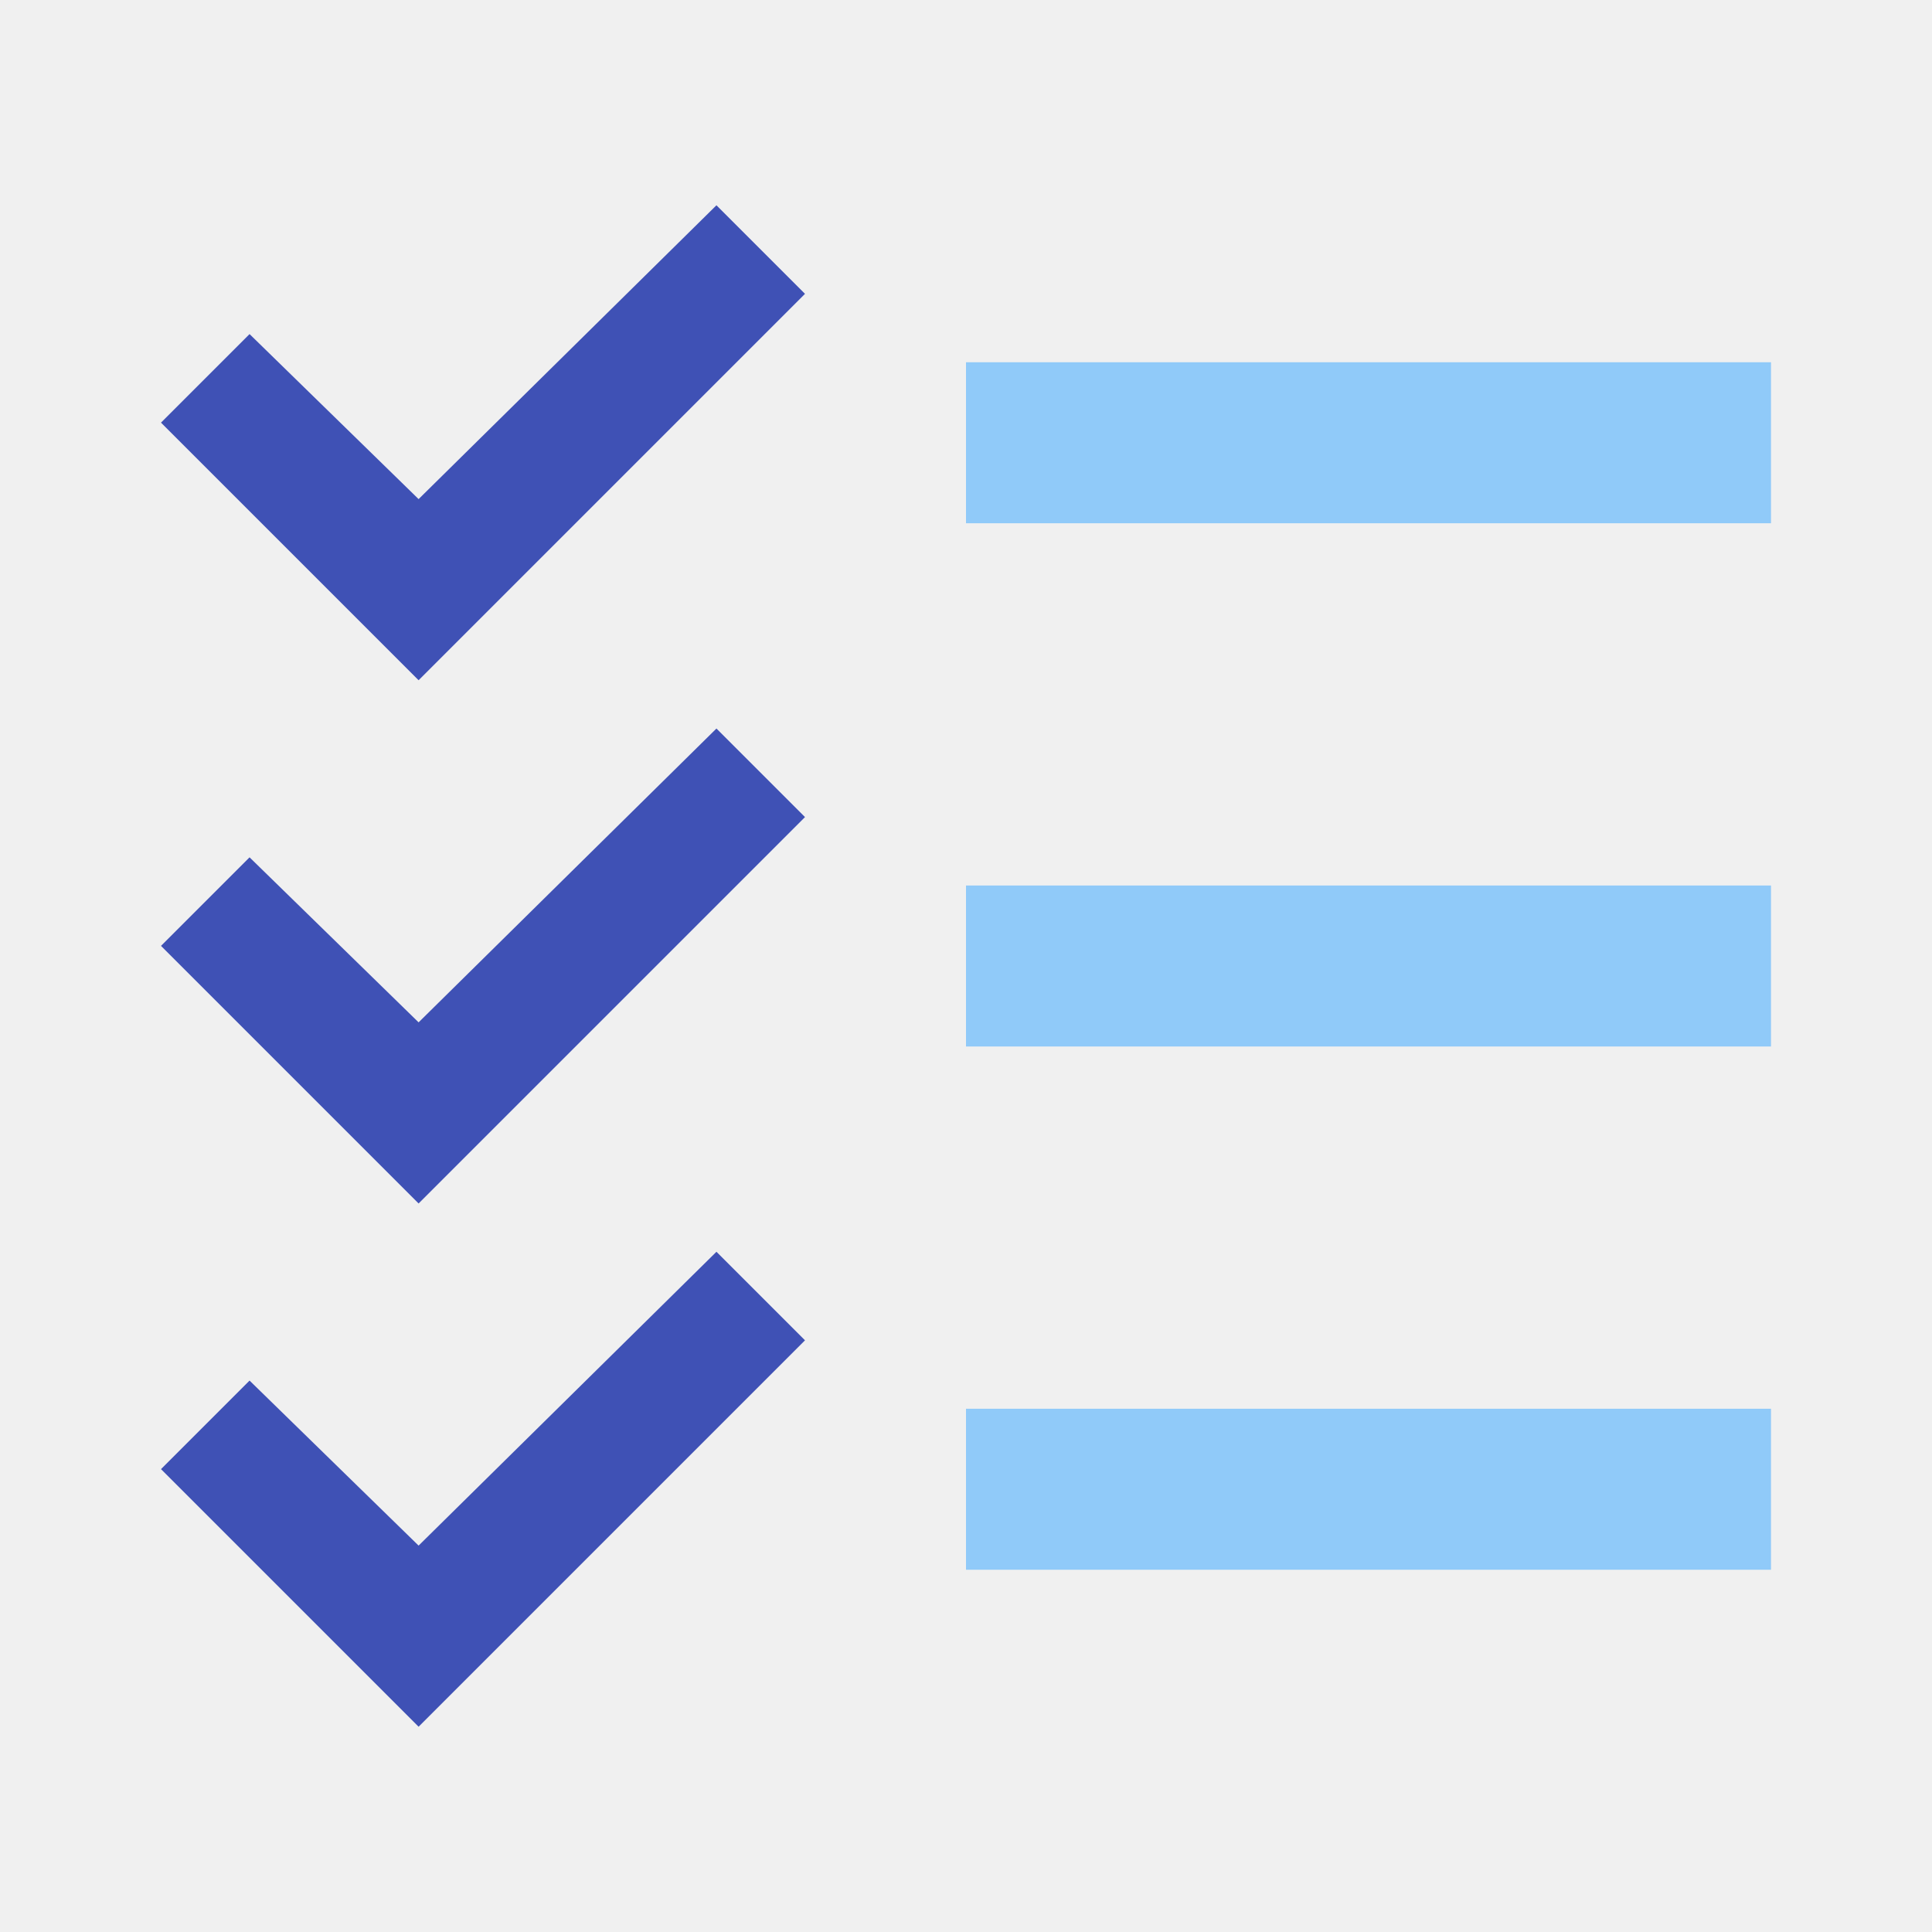
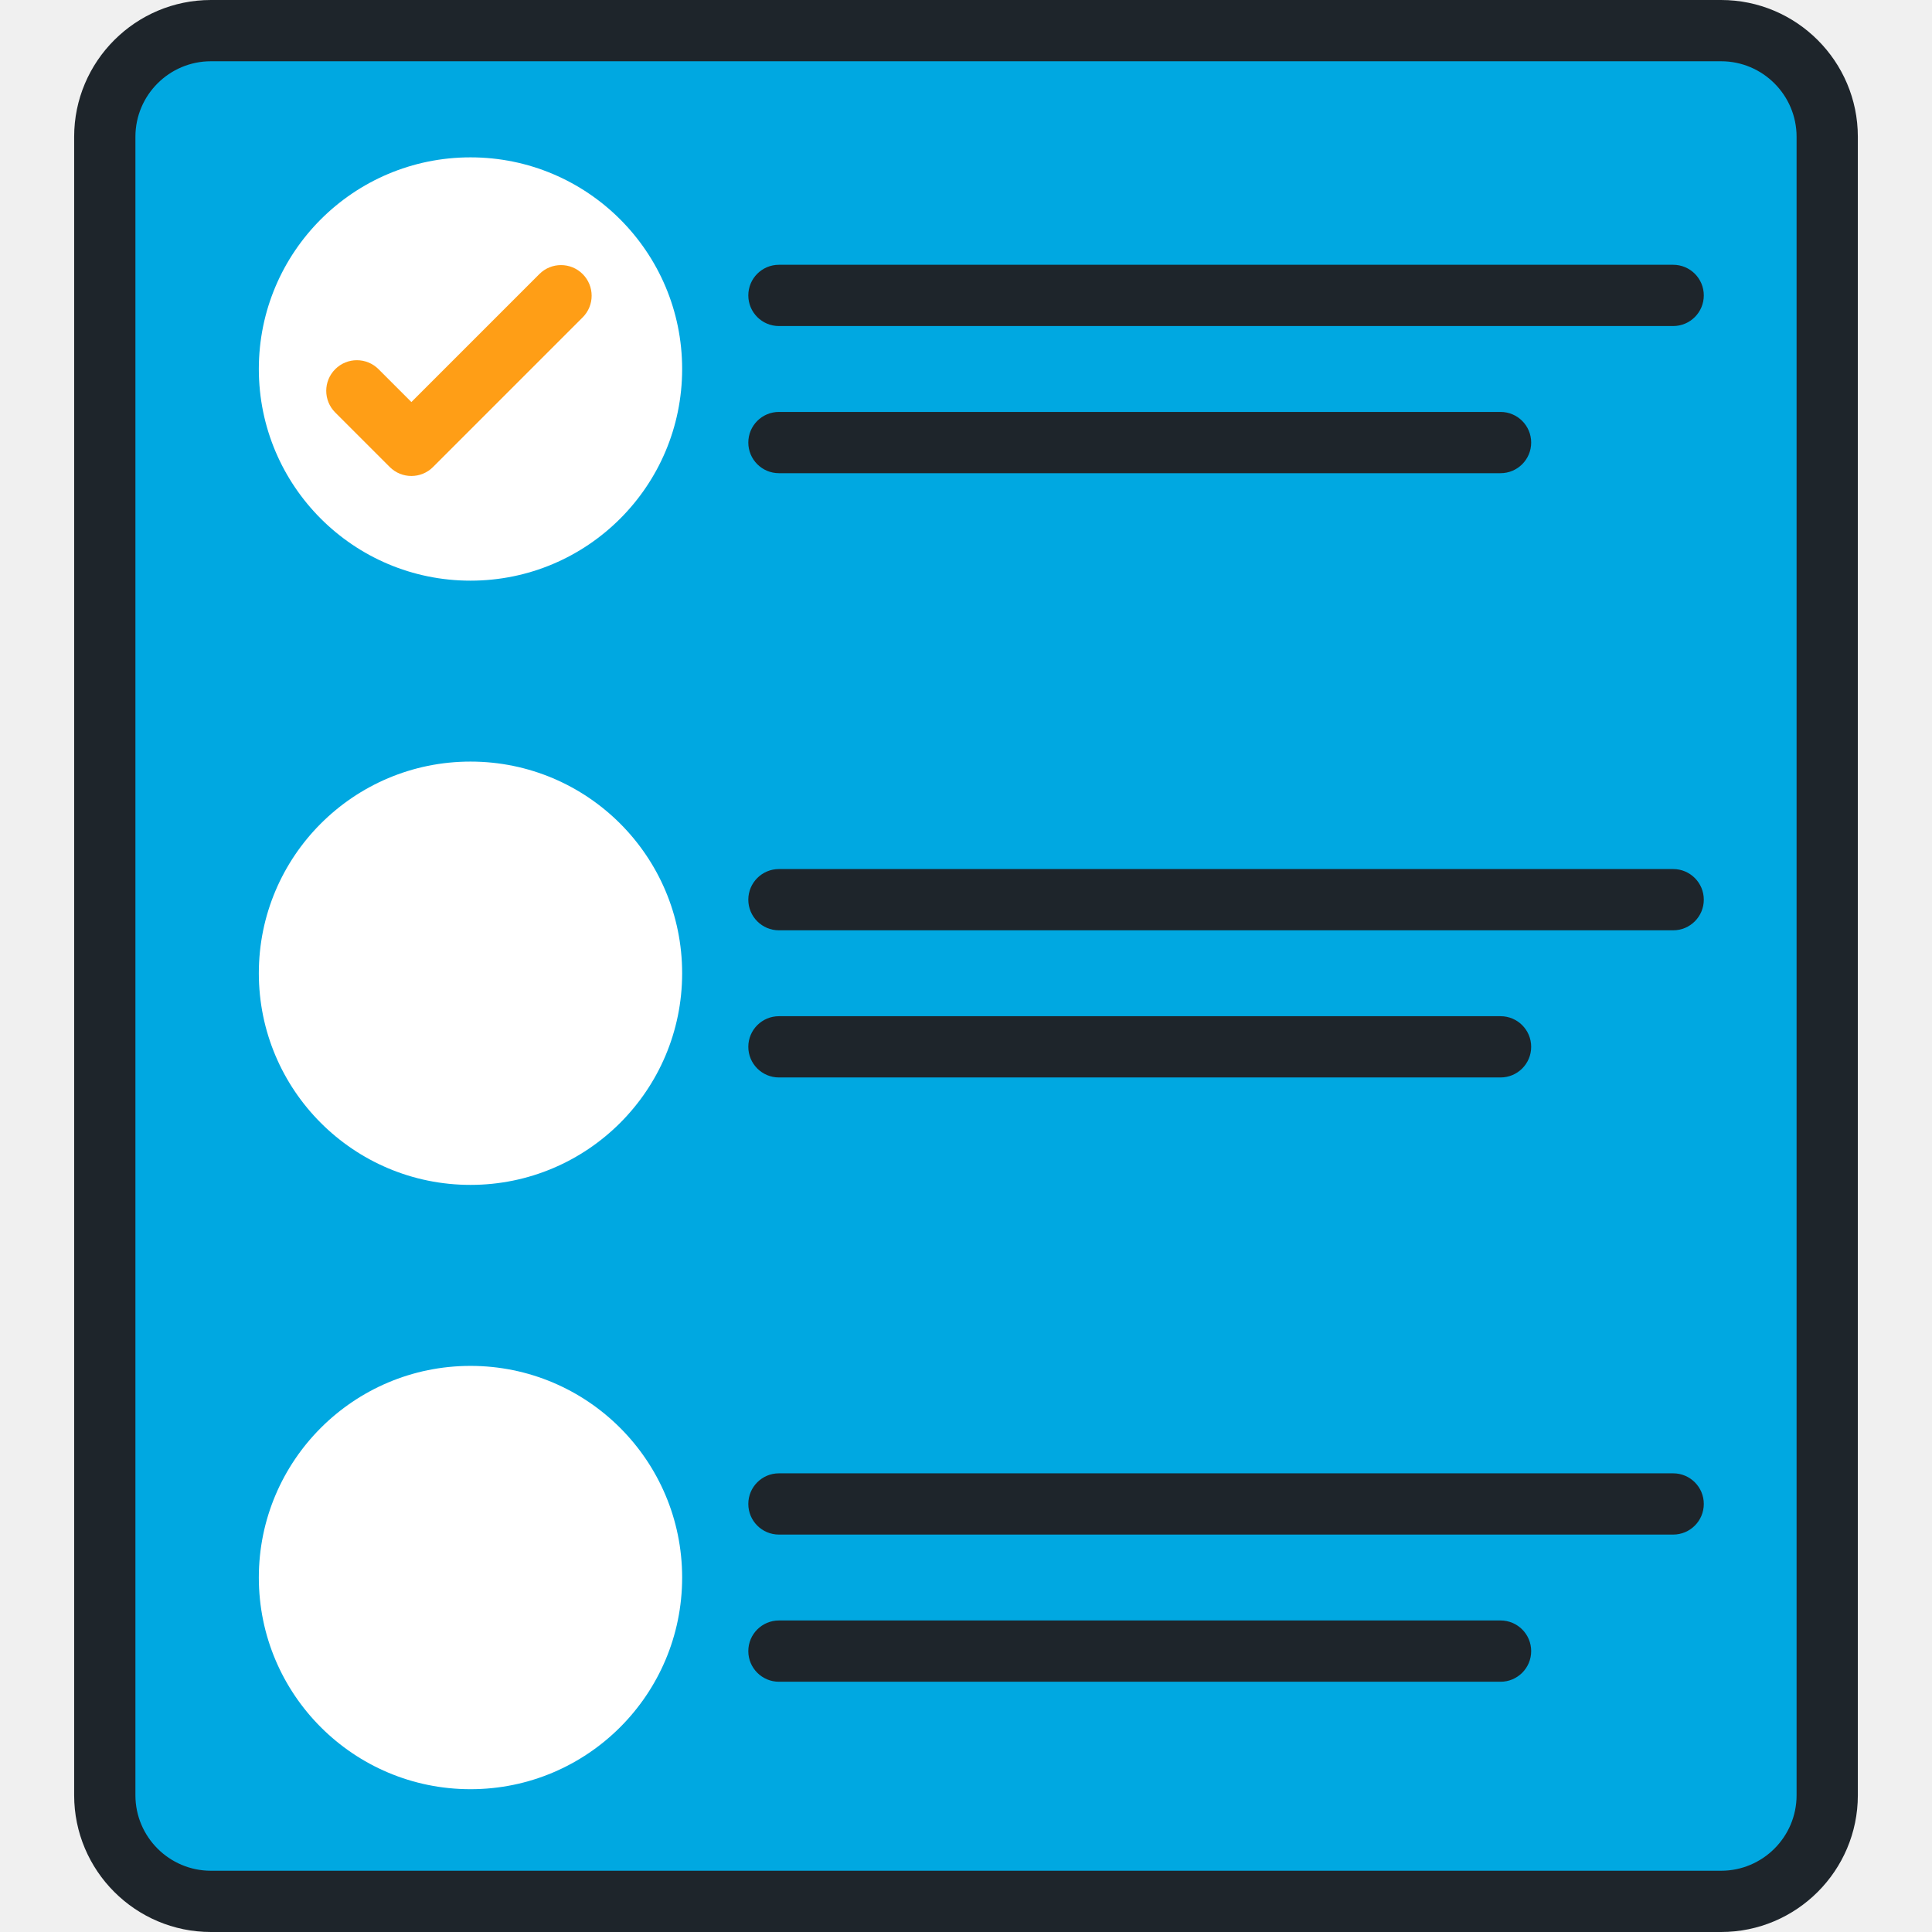
- <svg xmlns="http://www.w3.org/2000/svg" width="800px" height="800px" viewBox="0 0 48 48" version="1" enable-background="new 0 0 48 48">
-   <g fill="#3F51B5">
-     <polygon points="17.8,18.1 10.4,25.4 6.2,21.3 4,23.5 10.4,29.9 20,20.3" />
-     <polygon points="17.8,5.1 10.4,12.4 6.2,8.3 4,10.5 10.4,16.9 20,7.3" />
-     <polygon points="17.8,31.1 10.4,38.4 6.2,34.3 4,36.5 10.4,42.9 20,33.3" />
+ <svg xmlns="http://www.w3.org/2000/svg" height="800px" width="800px" version="1.1" id="Layer_1" viewBox="0 0 512 512" xml:space="preserve">
+   <path style="fill:#00A8E1;" d="M484.231,36.24c0-15.467-12.655-28.123-28.123-28.123H55.892c-15.467,0-28.123,12.656-28.123,28.123  V475.76c0,15.467,12.655,28.123,28.123,28.123h400.216c15.468,0,28.123-12.656,28.123-28.123L484.231,36.24L484.231,36.24z" />
+   <g>
+     <circle style="fill:#FFFFFF;" cx="124.684" cy="97.791" r="56.091" />
+     <circle style="fill:#FFFFFF;" cx="124.684" cy="257.918" r="56.091" />
+     <circle style="fill:#FFFFFF;" cx="124.684" cy="418.066" r="56.091" />
  </g>
-   <g fill="#90CAF9">
-     <rect x="24" y="22" width="20" height="4" />
-     <rect x="24" y="9" width="20" height="4" />
-     <rect x="24" y="35" width="20" height="4" />
-   </g>
+   <path style="fill:#FF9E16;" d="M109.023,126.14c-2.077,0-4.155-0.792-5.739-2.378l-14.448-14.448c-3.17-3.17-3.17-8.309,0-11.478  c3.17-3.17,8.309-3.17,11.478,0l8.708,8.708l33.914-33.914c3.17-3.17,8.309-3.17,11.478,0c3.17,3.17,3.17,8.309,0,11.478  l-39.653,39.653C113.178,125.346,111.101,126.14,109.023,126.14z" />
+   <path style="fill:#1E252B;" d="M206.427,285.538h191.234c4.483,0,8.117-3.634,8.117-8.117s-3.634-8.117-8.117-8.117H206.427  c-4.483,0-8.117,3.634-8.117,8.117S201.945,285.538,206.427,285.538z M397.661,429.444H206.427c-4.483,0-8.117,3.634-8.117,8.117  s3.634,8.117,8.117,8.117h191.234c4.483,0,8.117-3.634,8.117-8.117S402.144,429.444,397.661,429.444z M443.407,230.308h-236.98  c-4.483,0-8.117,3.634-8.117,8.117c0,4.483,3.634,8.117,8.117,8.117h236.98c4.483,0,8.117-3.634,8.117-8.117  C451.524,233.942,447.89,230.308,443.407,230.308z M443.407,390.446h-236.98c-4.483,0-8.117,3.634-8.117,8.117  c0,4.483,3.634,8.117,8.117,8.117h236.98c4.483,0,8.117-3.634,8.117-8.117C451.524,394.08,447.89,390.446,443.407,390.446z   M456.108,0H55.892c-19.982,0-36.24,16.256-36.24,36.24V475.76c0,19.982,16.256,36.24,36.24,36.24h400.216  c19.982,0,36.24-16.257,36.24-36.24V36.24C492.348,16.256,476.09,0,456.108,0z M476.114,475.76c0,11.031-8.974,20.006-20.006,20.006  H55.892c-11.031,0-20.006-8.975-20.006-20.006V36.24c0-11.032,8.975-20.006,20.006-20.006h400.216  c11.031,0,20.006,8.974,20.006,20.006L476.114,475.76L476.114,475.76z M206.427,125.4h191.234c4.483,0,8.117-3.634,8.117-8.117  c0-4.483-3.634-8.117-8.117-8.117H206.427c-4.483,0-8.117,3.634-8.117,8.117C198.31,121.766,201.945,125.4,206.427,125.4z   M443.407,70.17h-236.98c-4.483,0-8.117,3.634-8.117,8.117s3.634,8.117,8.117,8.117h236.98c4.483,0,8.117-3.634,8.117-8.117  C451.524,73.804,447.89,70.17,443.407,70.17z" />
</svg>
